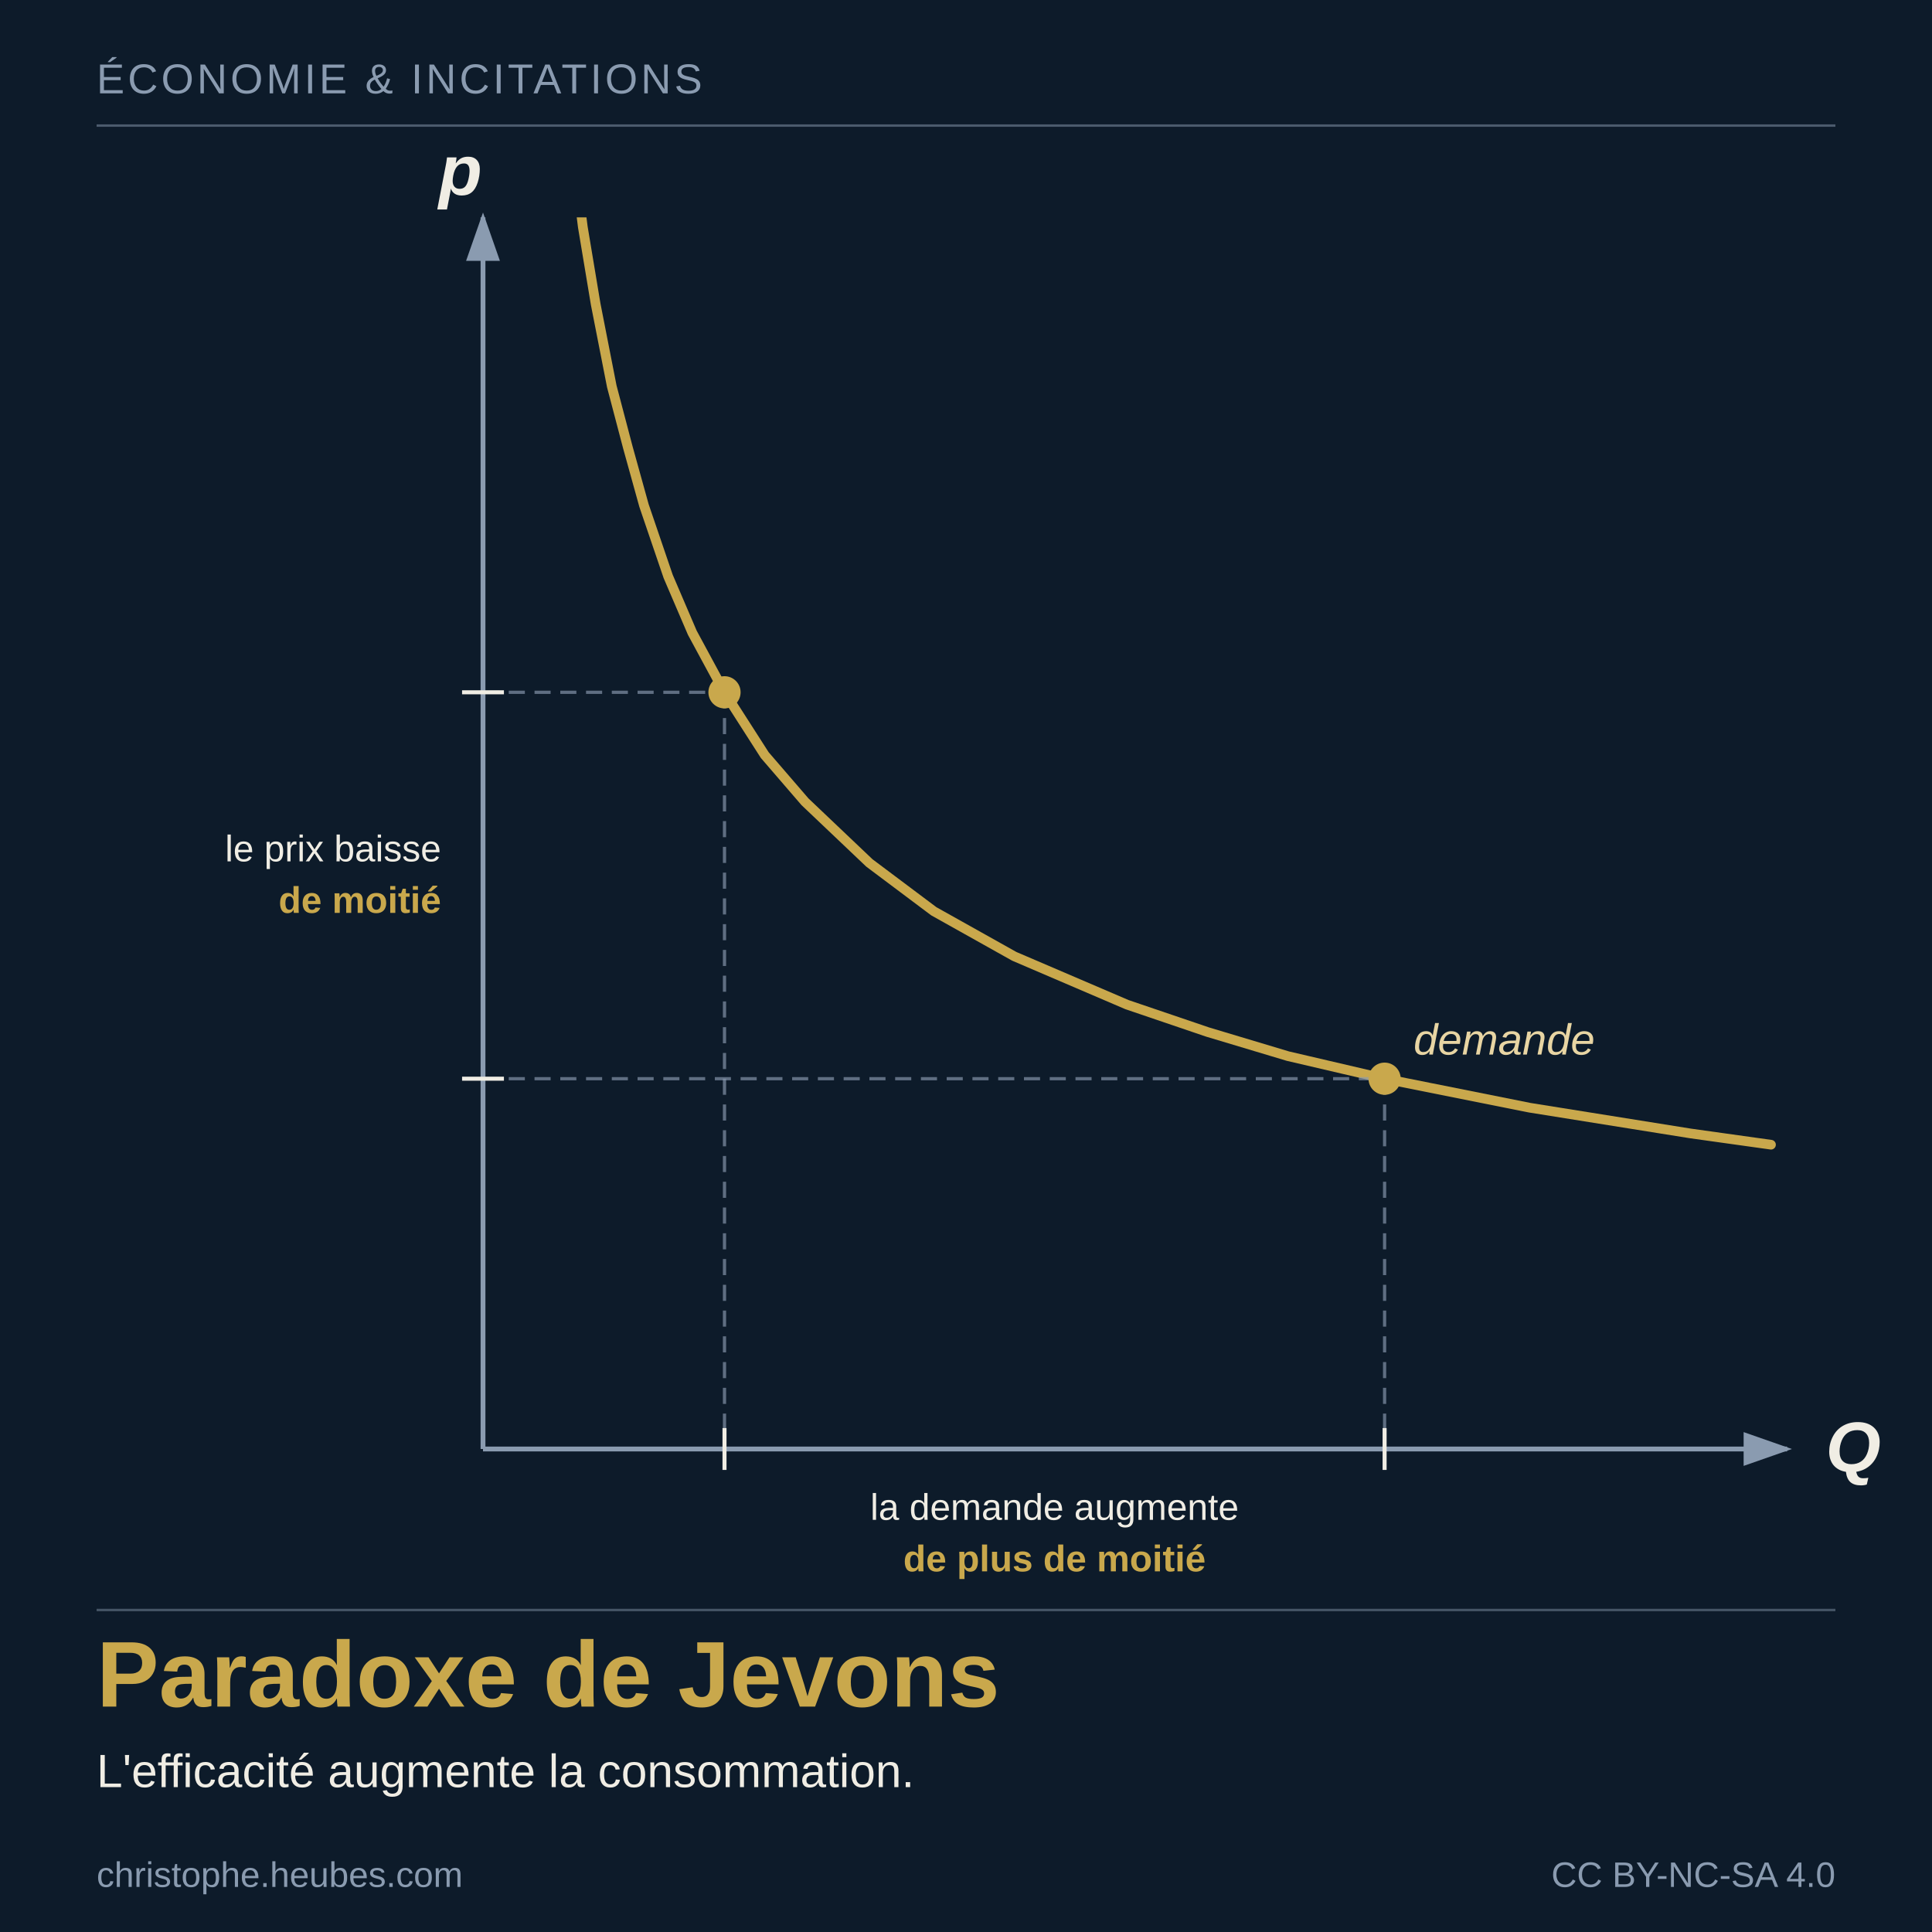
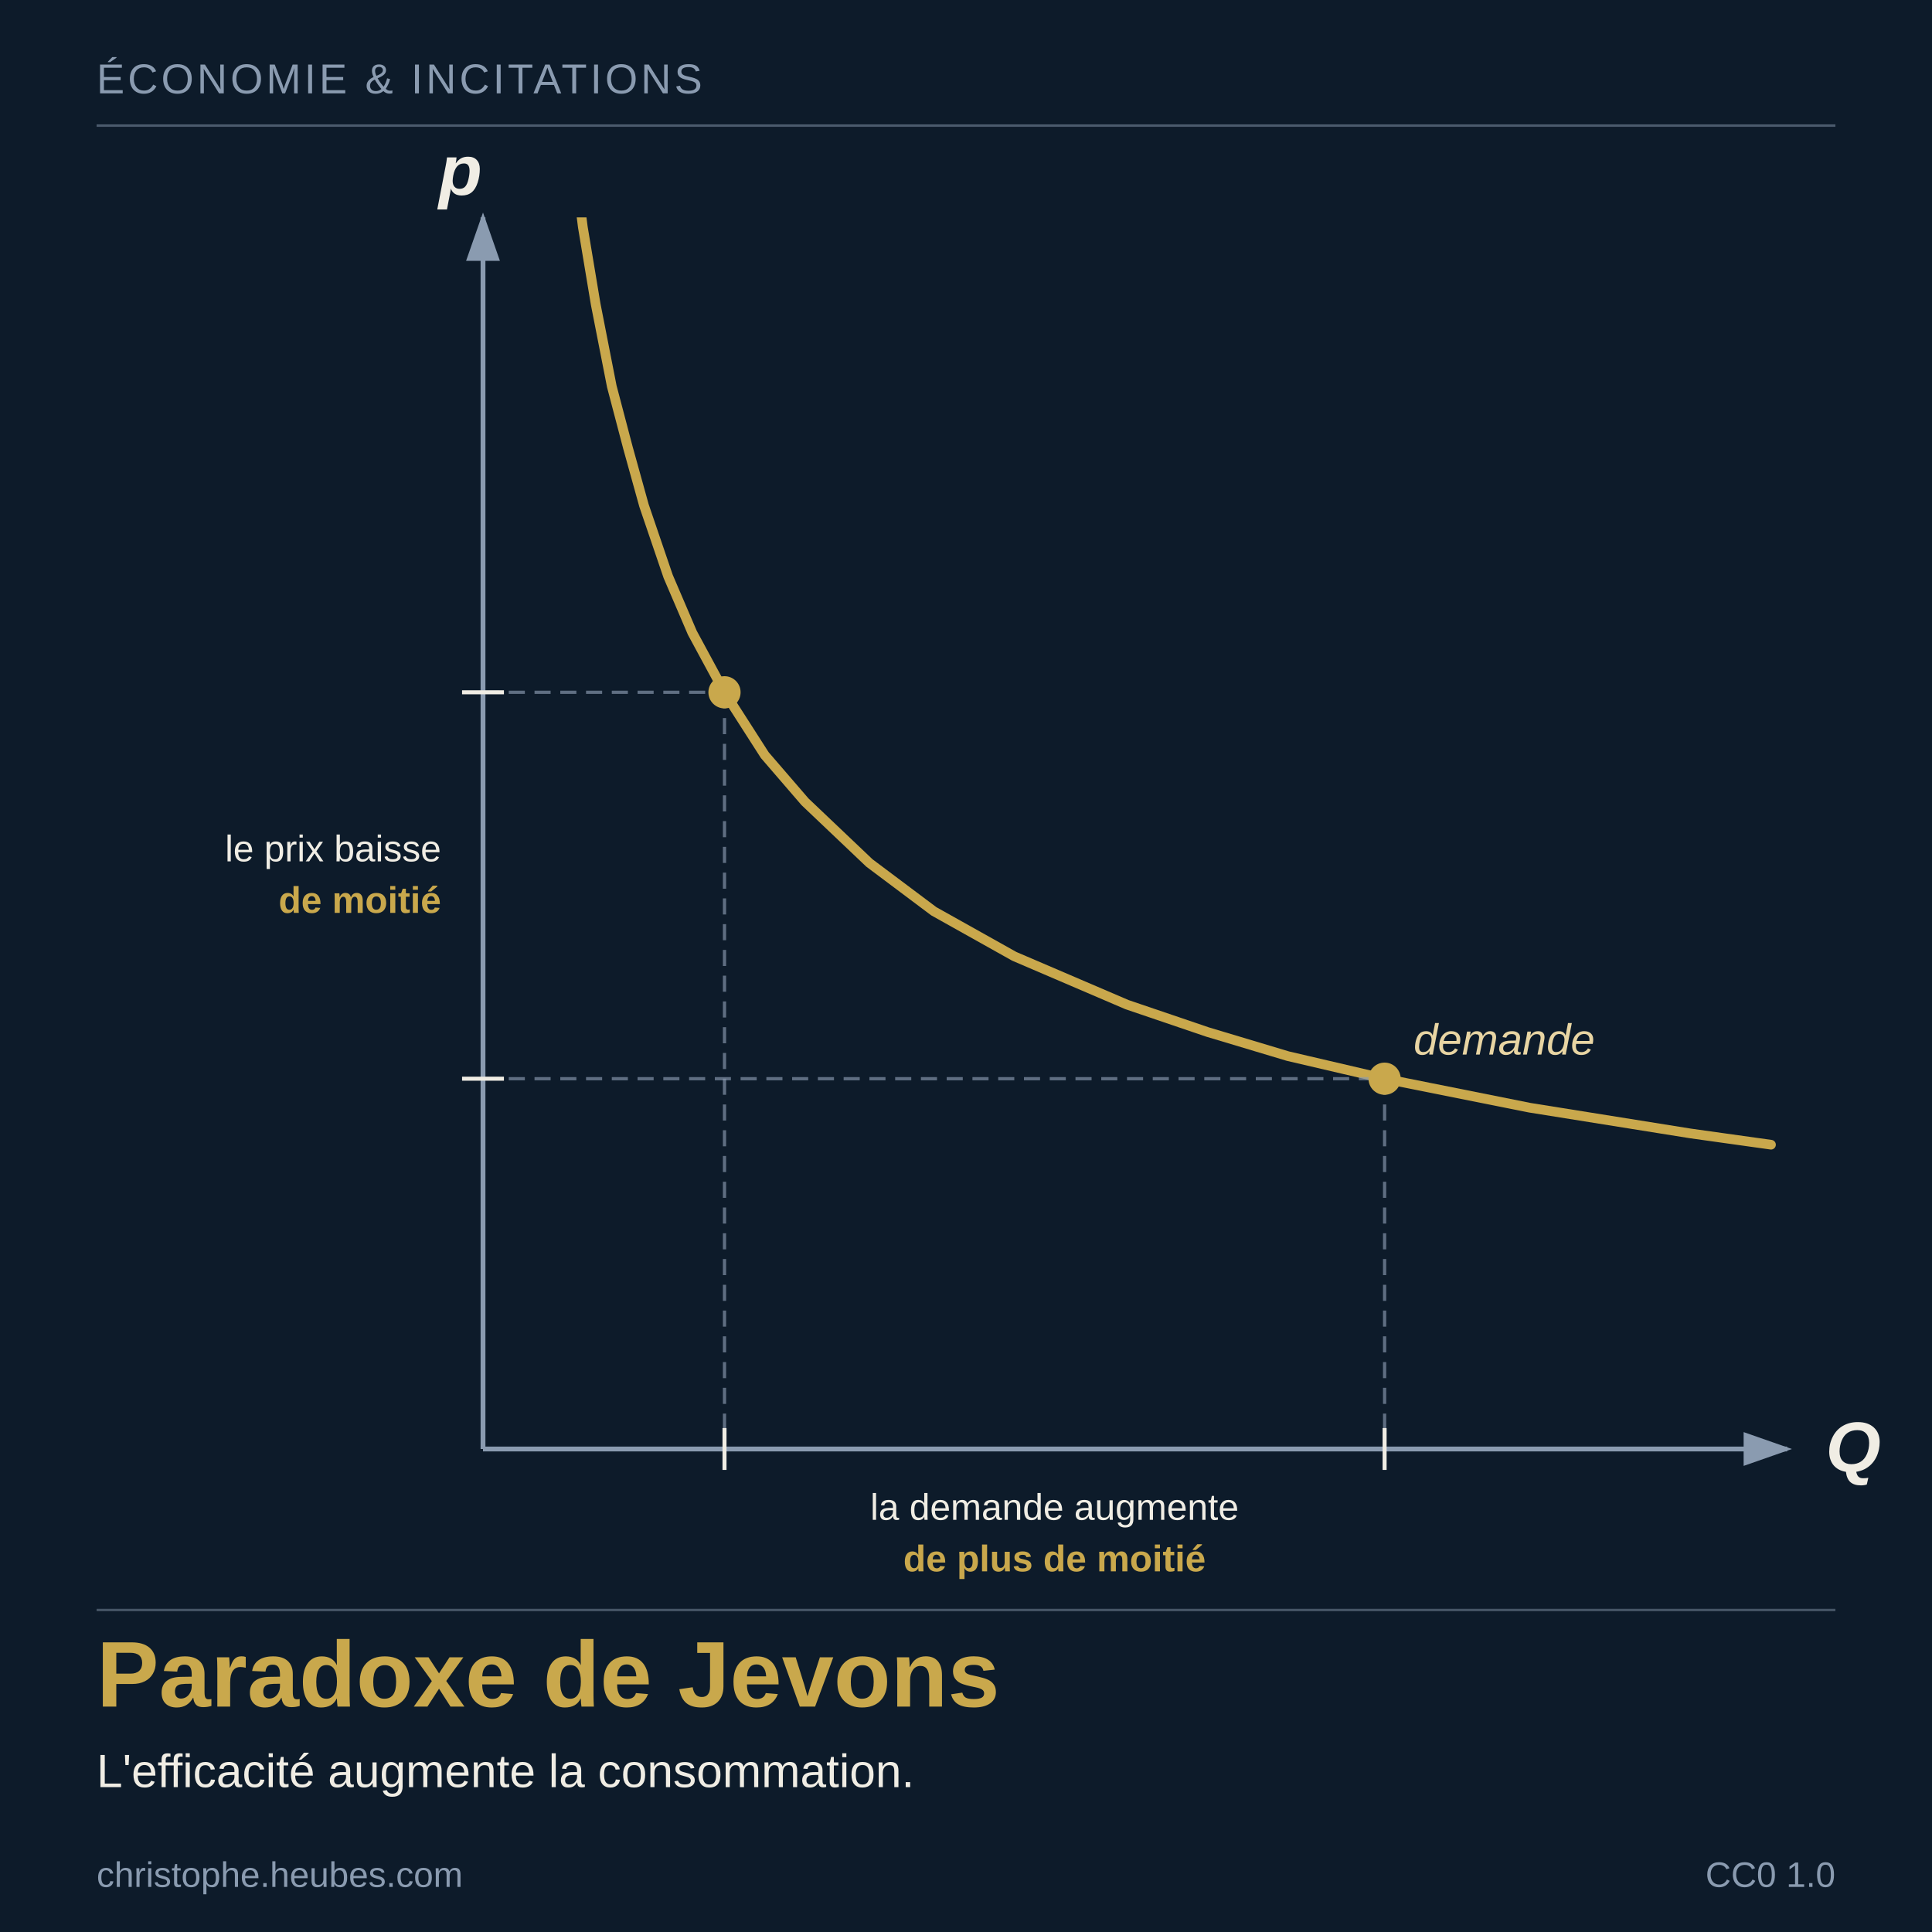
<svg xmlns="http://www.w3.org/2000/svg" viewBox="0 0 1200 1200" width="1200" height="1200">
  <rect width="1200" height="1200" fill="#0D1B2A" />
  <text x="60" y="58" font-family="'Ubuntu', 'Helvetica Neue', Arial, sans-serif" font-weight="500" font-size="26" fill="#8A9BB0" letter-spacing="2">ÉCONOMIE &amp; INCITATIONS</text>
  <line x1="60" y1="78" x2="1140" y2="78" stroke="#8A9BB0" stroke-width="1.5" opacity="0.5" />
  <g transform="translate(0,0)">
    <defs>
      <marker id="axArr" markerWidth="10" markerHeight="7" refX="9" refY="3.5" orient="auto">
        <polygon points="0 0, 10 3.5, 0 7" fill="#8A9BB0" />
      </marker>
      <clipPath id="cz">
        <rect x="300" y="135" width="810" height="765" />
      </clipPath>
    </defs>
    <line x1="300" y1="900" x2="1110" y2="900" stroke="#8A9BB0" stroke-width="3" marker-end="url(#axArr)" />
    <line x1="300" y1="900" x2="300" y2="135" stroke="#8A9BB0" stroke-width="3" marker-end="url(#axArr)" />
    <text x="286" y="121" text-anchor="middle" font-family="'Ubuntu', 'Helvetica Neue', Arial, sans-serif" font-weight="700" font-size="44" font-style="italic" fill="#F0EDE4">p</text>
    <text x="1134" y="914" text-anchor="start" font-family="'Ubuntu', 'Helvetica Neue', Arial, sans-serif" font-weight="700" font-size="44" font-style="italic" fill="#F0EDE4">Q</text>
    <path d="M 350,46 L 362,141 L 370,189 L 380,240 L 390,278 L 400,314 L 415,358 L 430,393 L 450,430 L 475,469 L 500,498 L 540,536 L 580,566 L 630,594 L 700,624 L 750,641 L 800,656 L 860,670 L 950,688 L 1050,704 L 1100,711" clip-path="url(#cz)" fill="none" stroke="#C9A84C" stroke-width="6" stroke-linecap="round" stroke-linejoin="round" />
    <line x1="300" y1="430" x2="450" y2="430" stroke="#8A9BB0" stroke-width="2" stroke-dasharray="10,6" opacity="0.65" />
    <line x1="300" y1="670" x2="860" y2="670" stroke="#8A9BB0" stroke-width="2" stroke-dasharray="10,6" opacity="0.65" />
    <line x1="450" y1="430" x2="450" y2="900" stroke="#8A9BB0" stroke-width="2" stroke-dasharray="10,6" opacity="0.65" />
    <line x1="860" y1="670" x2="860" y2="900" stroke="#8A9BB0" stroke-width="2" stroke-dasharray="10,6" opacity="0.65" />
    <circle cx="450" cy="430" r="10" fill="#C9A84C" />
    <circle cx="860" cy="670" r="10" fill="#C9A84C" />
    <line x1="287" y1="430" x2="313" y2="430" stroke="#F0EDE4" stroke-width="2.5" />
    <line x1="287" y1="670" x2="313" y2="670" stroke="#F0EDE4" stroke-width="2.5" />
    <line x1="450" y1="887" x2="450" y2="913" stroke="#F0EDE4" stroke-width="2.5" />
    <line x1="860" y1="887" x2="860" y2="913" stroke="#F0EDE4" stroke-width="2.5" />
    <text x="274" y="535" text-anchor="end" font-family="'Ubuntu', 'Helvetica Neue', Arial, sans-serif" font-weight="400" font-size="23" fill="#F0EDE4">le prix baisse</text>
    <text x="274" y="567" text-anchor="end" font-family="'Ubuntu', 'Helvetica Neue', Arial, sans-serif" font-weight="700" font-size="23" fill="#C9A84C">de moitié</text>
    <text x="655" y="944" text-anchor="middle" font-family="'Ubuntu', 'Helvetica Neue', Arial, sans-serif" font-weight="400" font-size="23" fill="#F0EDE4">la demande augmente</text>
    <text x="655" y="976" text-anchor="middle" font-family="'Ubuntu', 'Helvetica Neue', Arial, sans-serif" font-weight="700" font-size="23" fill="#C9A84C">de plus de moitié</text>
    <text x="878" y="655" text-anchor="start" font-family="'Ubuntu', 'Helvetica Neue', Arial, sans-serif" font-weight="400" font-size="27" font-style="italic" fill="#E8D5A3">demande</text>
  </g>
  <line x1="60" y1="1000" x2="1140" y2="1000" stroke="#8A9BB0" stroke-width="1.5" opacity="0.45" />
  <text x="60" y="1060" font-family="'Ubuntu', 'Helvetica Neue', Arial, sans-serif" font-weight="700" font-size="58" fill="#C9A84C">Paradoxe de Jevons</text>
  <text x="60" y="1110" font-family="'Ubuntu', 'Helvetica Neue', Arial, sans-serif" font-weight="400" font-size="29" fill="#F0EDE4">L'efficacité augmente la consommation.</text>
  <text x="60" y="1172" font-family="'Ubuntu', 'Helvetica Neue', Arial, sans-serif" font-weight="400" font-size="22" fill="#8A9BB0">christophe.heubes.com</text>
-   <text x="1140" y="1172" text-anchor="end" font-family="'Ubuntu', 'Helvetica Neue', Arial, sans-serif" font-weight="400" font-size="22" fill="#8A9BB0">CC BY-NC-SA 4.0</text>
+   <text x="1140" y="1172" text-anchor="end" font-family="'Ubuntu', 'Helvetica Neue', Arial, sans-serif" font-weight="400" font-size="22" fill="#8A9BB0">CC0 1.0</text>
</svg>
